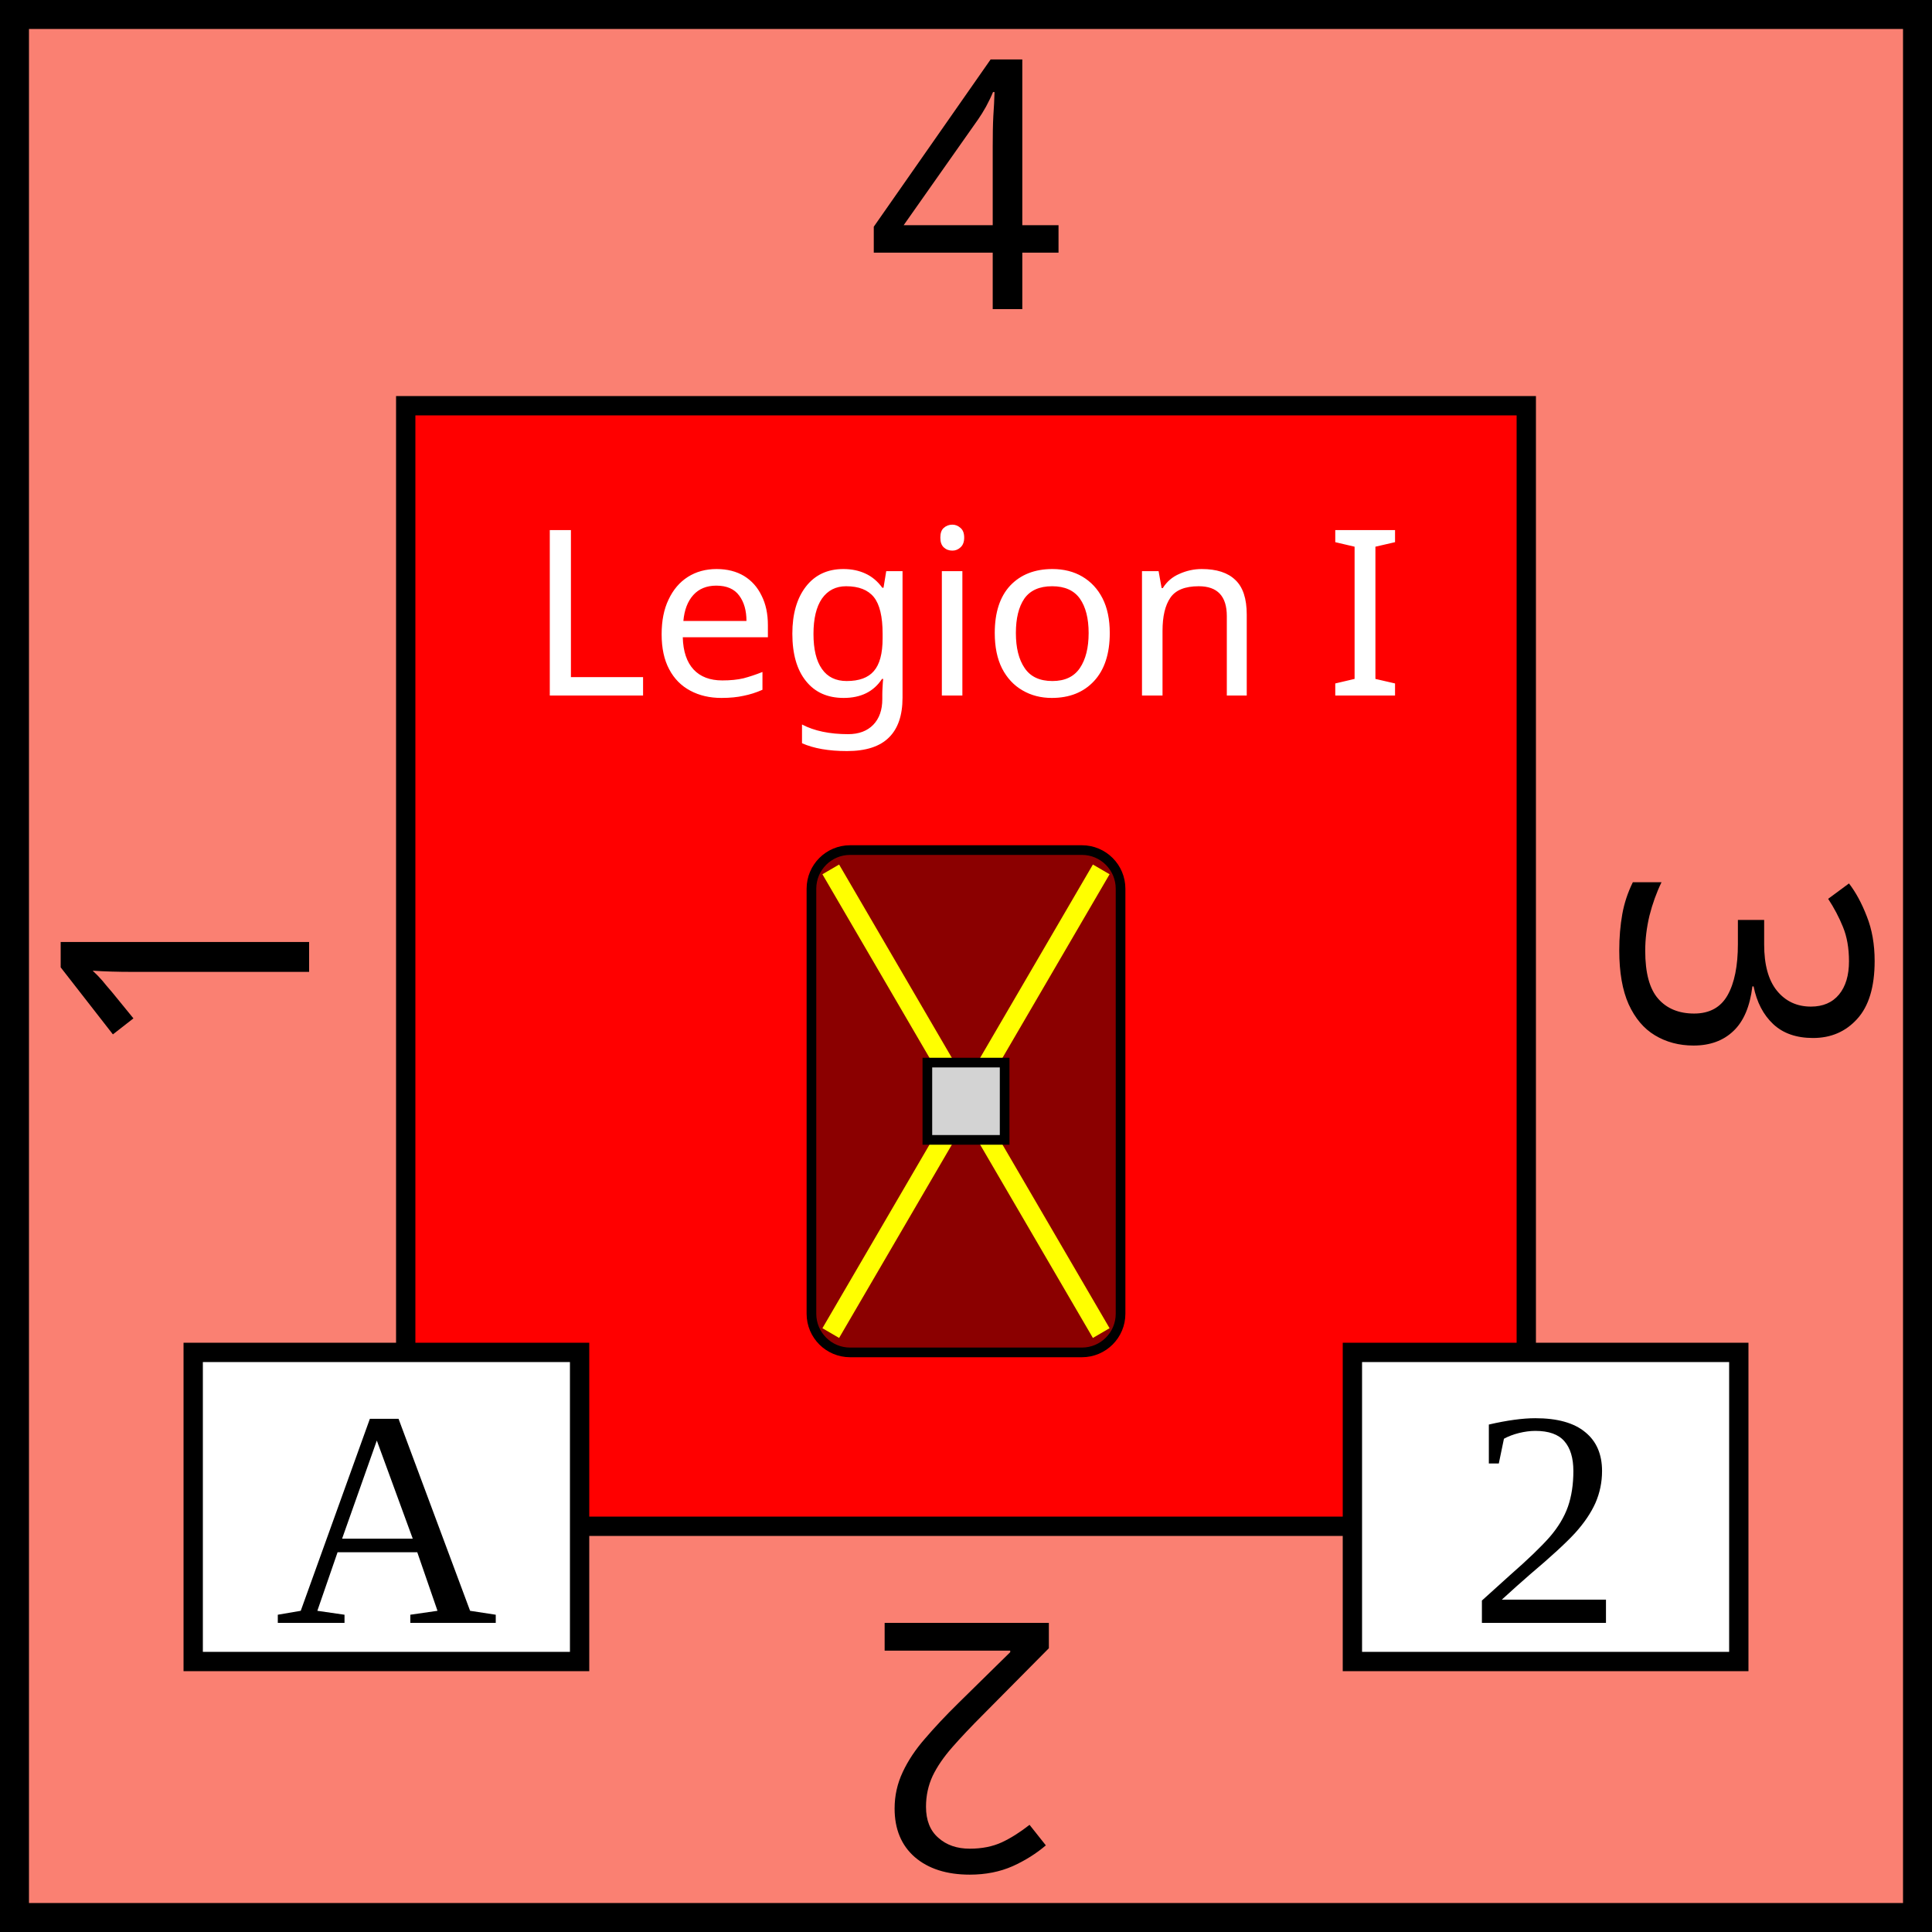
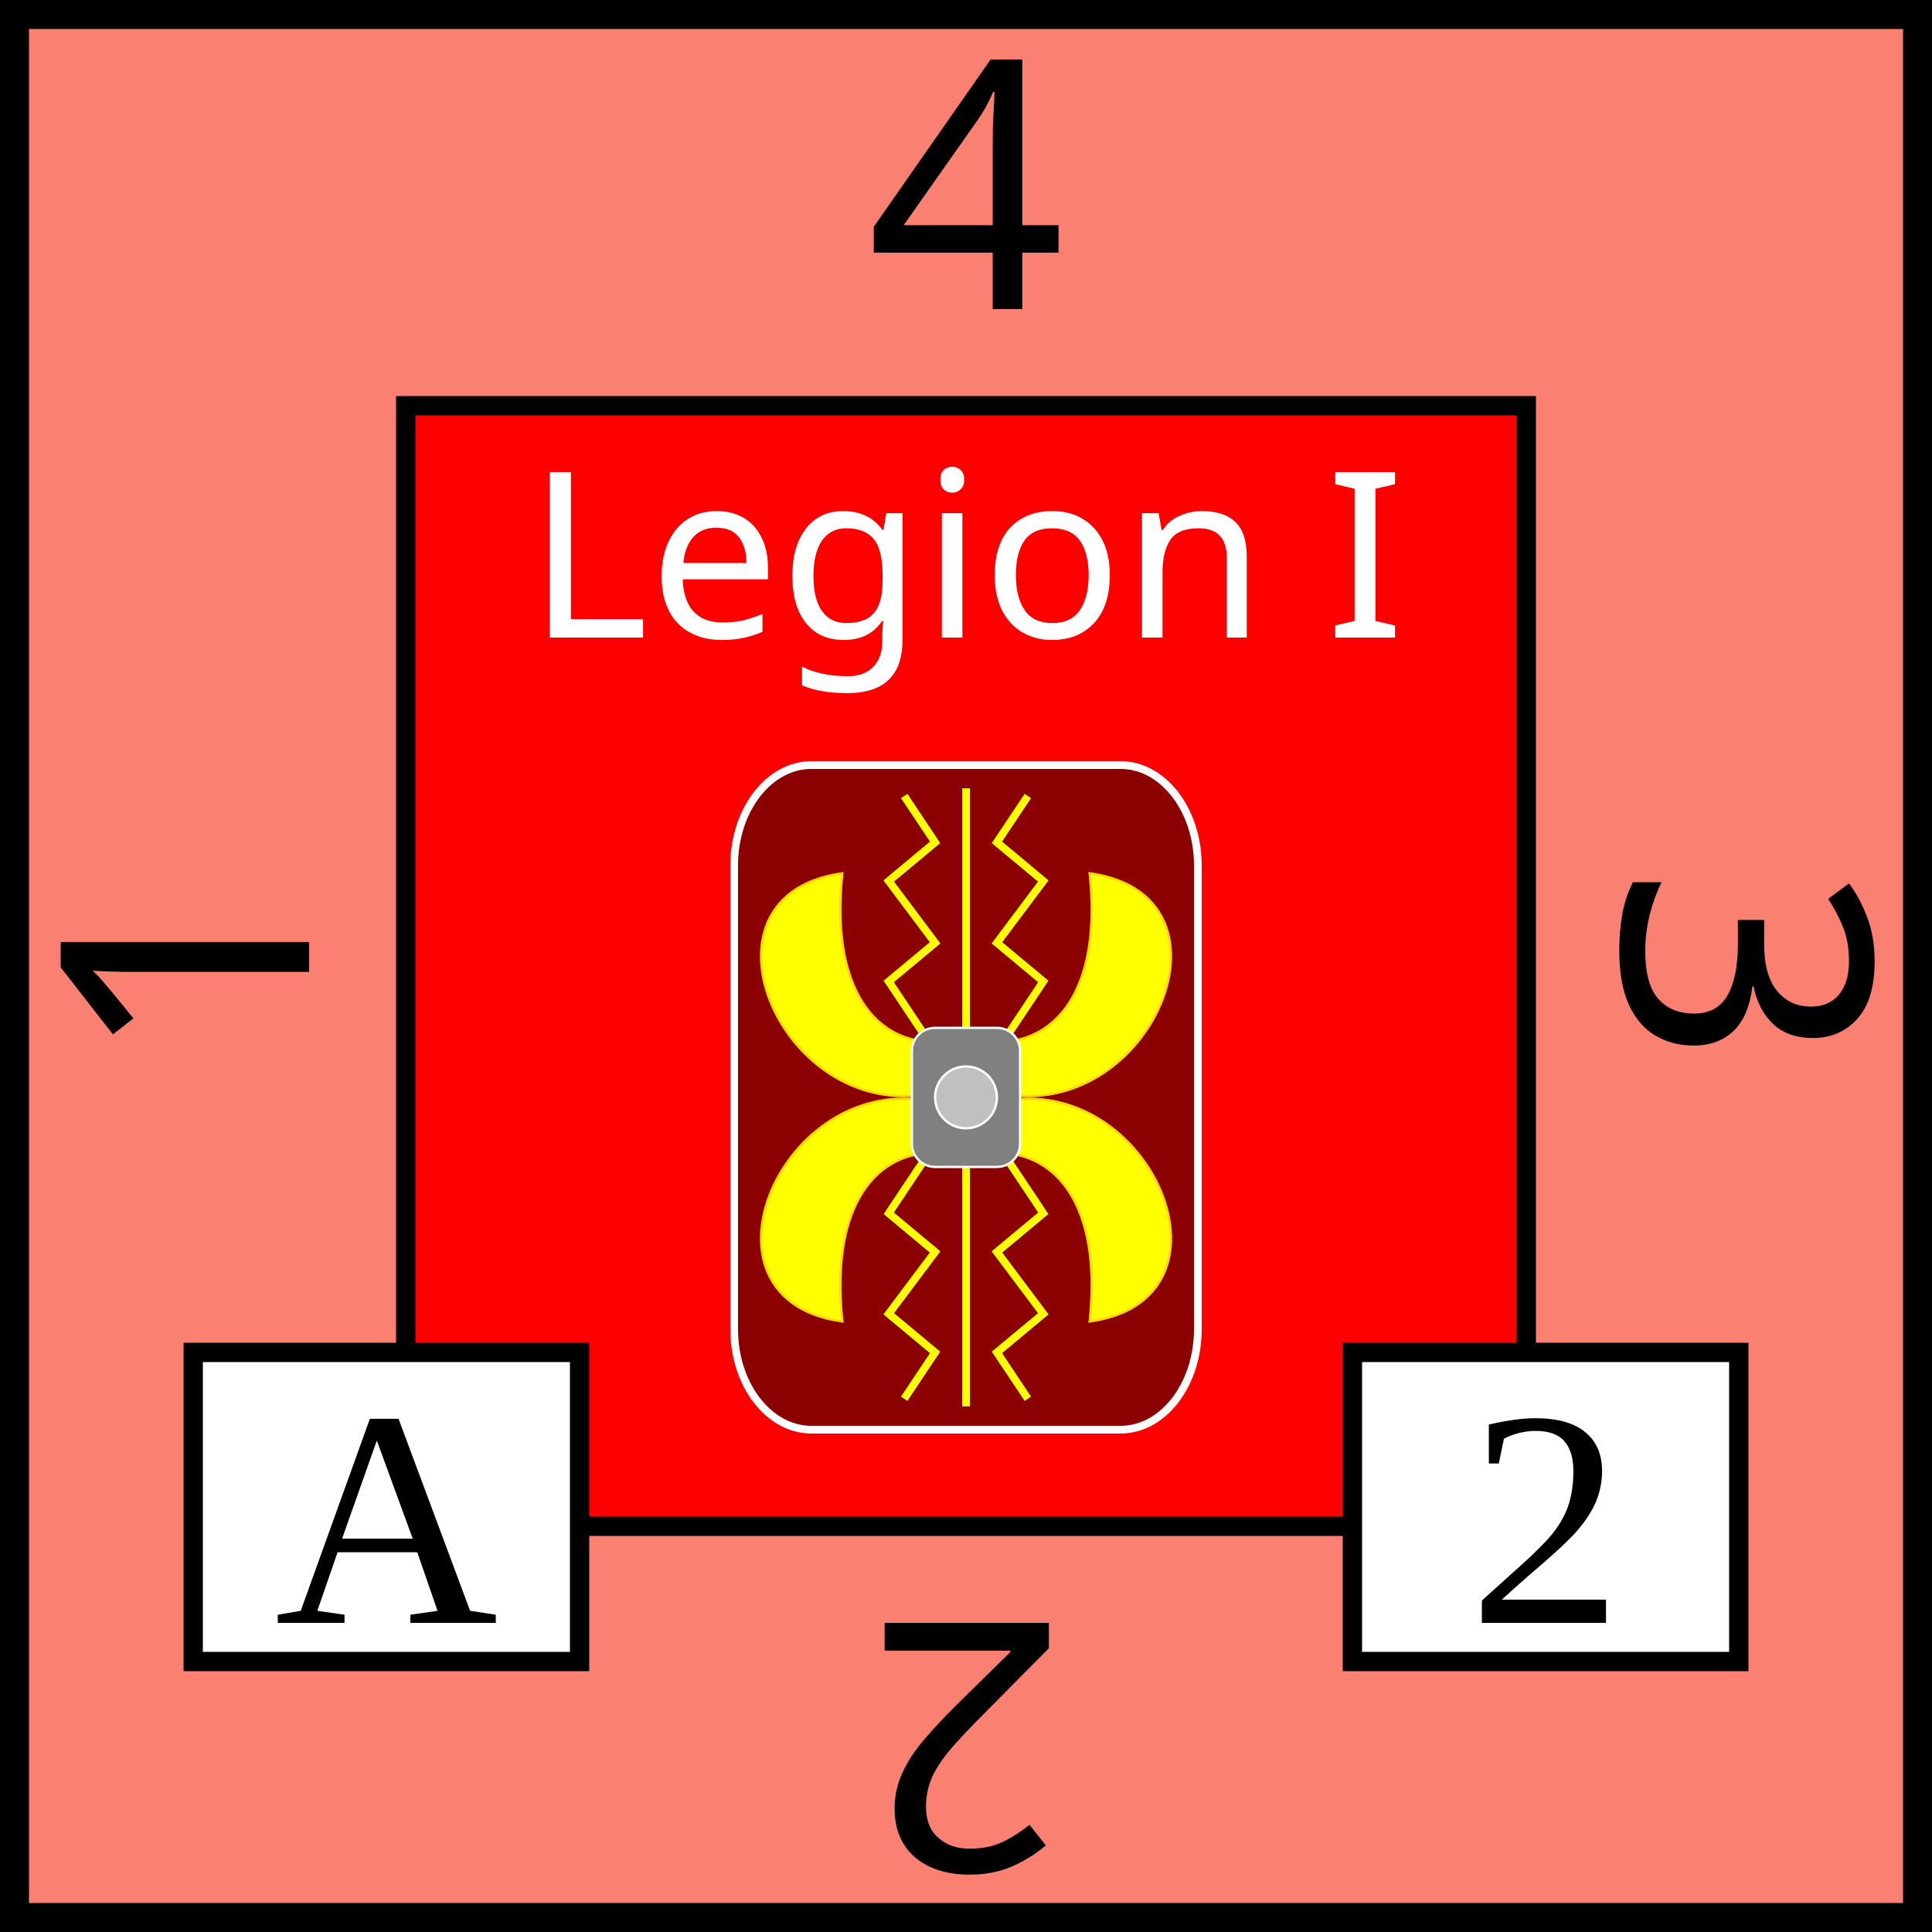
<svg xmlns="http://www.w3.org/2000/svg" viewBox="0 0 100 100" width="100" height="100">
  <rect id="background" fill="salmon" height="100" width="100" stroke="black" stroke-width="3" />
-   <g id="tribe" text-anchor="middle" font-size="12" font-family="Papyrus">
+   <g id="legion" text-anchor="middle" font-size="12" font-family="Papyrus">
    <rect x="21" y="21" width="58" height="58" fill="red" stroke="black" />
-     <text x="50" y="36" fill="white">Legion I</text>
-     <rect id="shield" x="42" y="44" width="16" height="26" rx="2" ry="2" fill="darkred" stroke="black" stroke-width="0.5" />
-     <line x1="43" y1="45" x2="57" y2="69" stroke="yellow" />
-     <line x1="57" y1="45" x2="43" y2="69" stroke="yellow" />
-     <rect x="48" y="55" width="4" height="4" fill="lightgrey" stroke="black" stroke-width="0.5" />
+     <text x="50" y="33" fill="white">Legion I</text>
+   </g>
+   <g id="shield" transform="scale(0.4) translate(75,92)">
+     <rect id="shield_outline" x="20" y="7" width="60" height="86" fill="darkred" stroke="white" stroke-width="1" rx="10" ry="13" />
+     <g id="wings" stroke="gold" stroke-width="0.3" fill="yellow">
+       <path id="wing" d="           M 50 42           C 42,45 32,40 34,21           C 12,24 28,58 50,48         " />
+       <use href="#wing" transform="translate(100,0) scale(-1,1)" />
+       <use href="#wing" transform="translate(0,100) scale(1,-1)" />
+       <use href="#wing" transform="translate(100,100) scale(-1,-1)" />
+     </g>
+     <g id="bolts">
+       <line x1="50" y1="50" x2="50" y2="10" stroke="yellow" marker-end="url(#arrow)" />
+       <line x1="50" y1="50" x2="50" y2="90" stroke="yellow" marker-end="url(#arrow)" />
+       <polyline id="bolt" points="           50,50           40,35           46,30           40,22           46,17           42,11         " stroke="yellow" fill="none" marker-end="url(#arrow)" />
+       <use href="#bolt" transform="translate(100,0) scale(-1,1)" />
+       <use href="#bolt" transform="translate(100,100) scale(-1,-1)" />
+       <use href="#bolt" transform="translate(0,100) scale(1,-1)" />
+     </g>
+     <g id="center">
+       <rect x="43" y="41" width="14" height="18" fill="grey" stroke="white" stroke-width="0.3" rx="3" />
+       <circle cx="50" cy="50" r="4" fill="silver" stroke="white" stroke-width="0.3" />
+     </g>
  </g>
  <g id="attributes" text-anchor="middle" font-size="16">
    <rect id="initiative" x="10" y="70" height="16" width="20" fill="white" stroke="black" />
    <text x="20" y="84">A</text>
    <rect id="firepower" x="70" y="70" height="16" width="20" fill="white" stroke="black" />
    <text x="80" y="84">2</text>
  </g>
  <g id="strength" text-anchor="middle" font-family="Papyrus" font-size="18">
    <text x="50" y="16">4</text>
    <text x="50" y="16" transform="rotate(90,50,50)">3</text>
    <text x="50" y="16" transform="rotate(180,50,50)">2</text>
    <text x="50" y="16" transform="rotate(270,50,50)">1</text>
  </g>
</svg>
